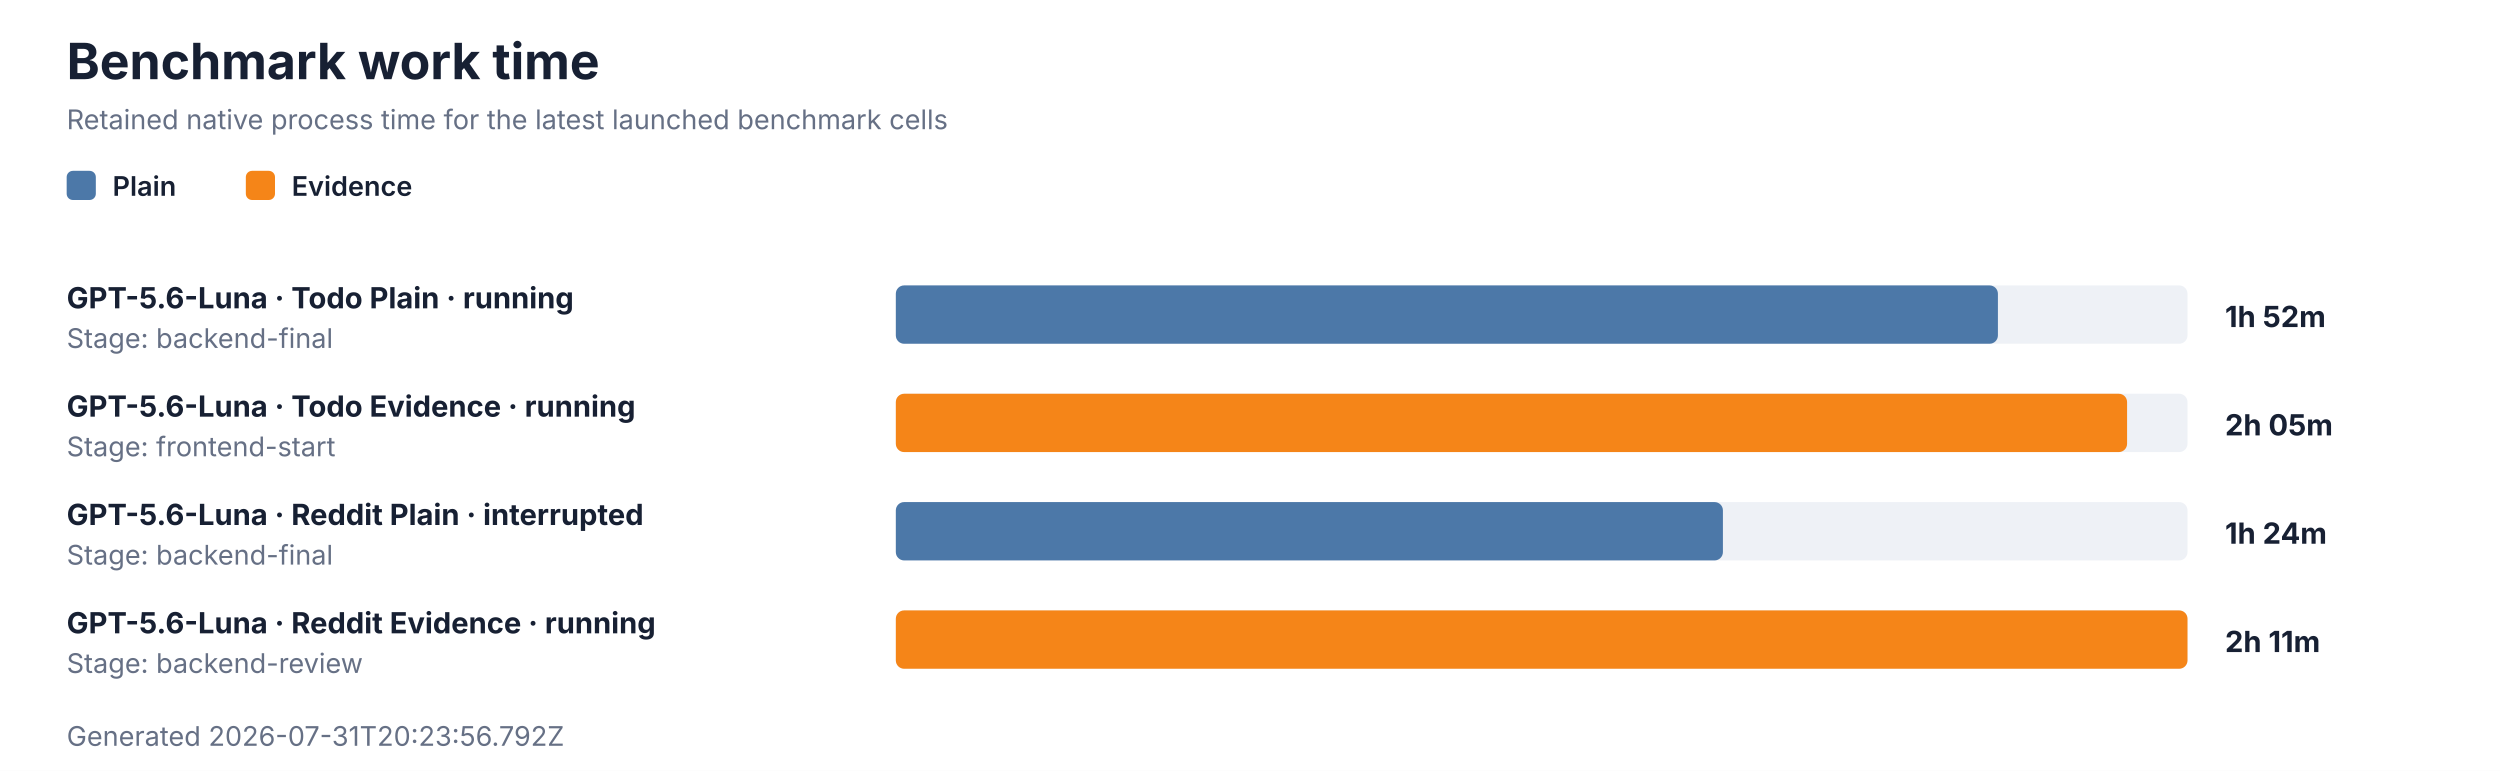
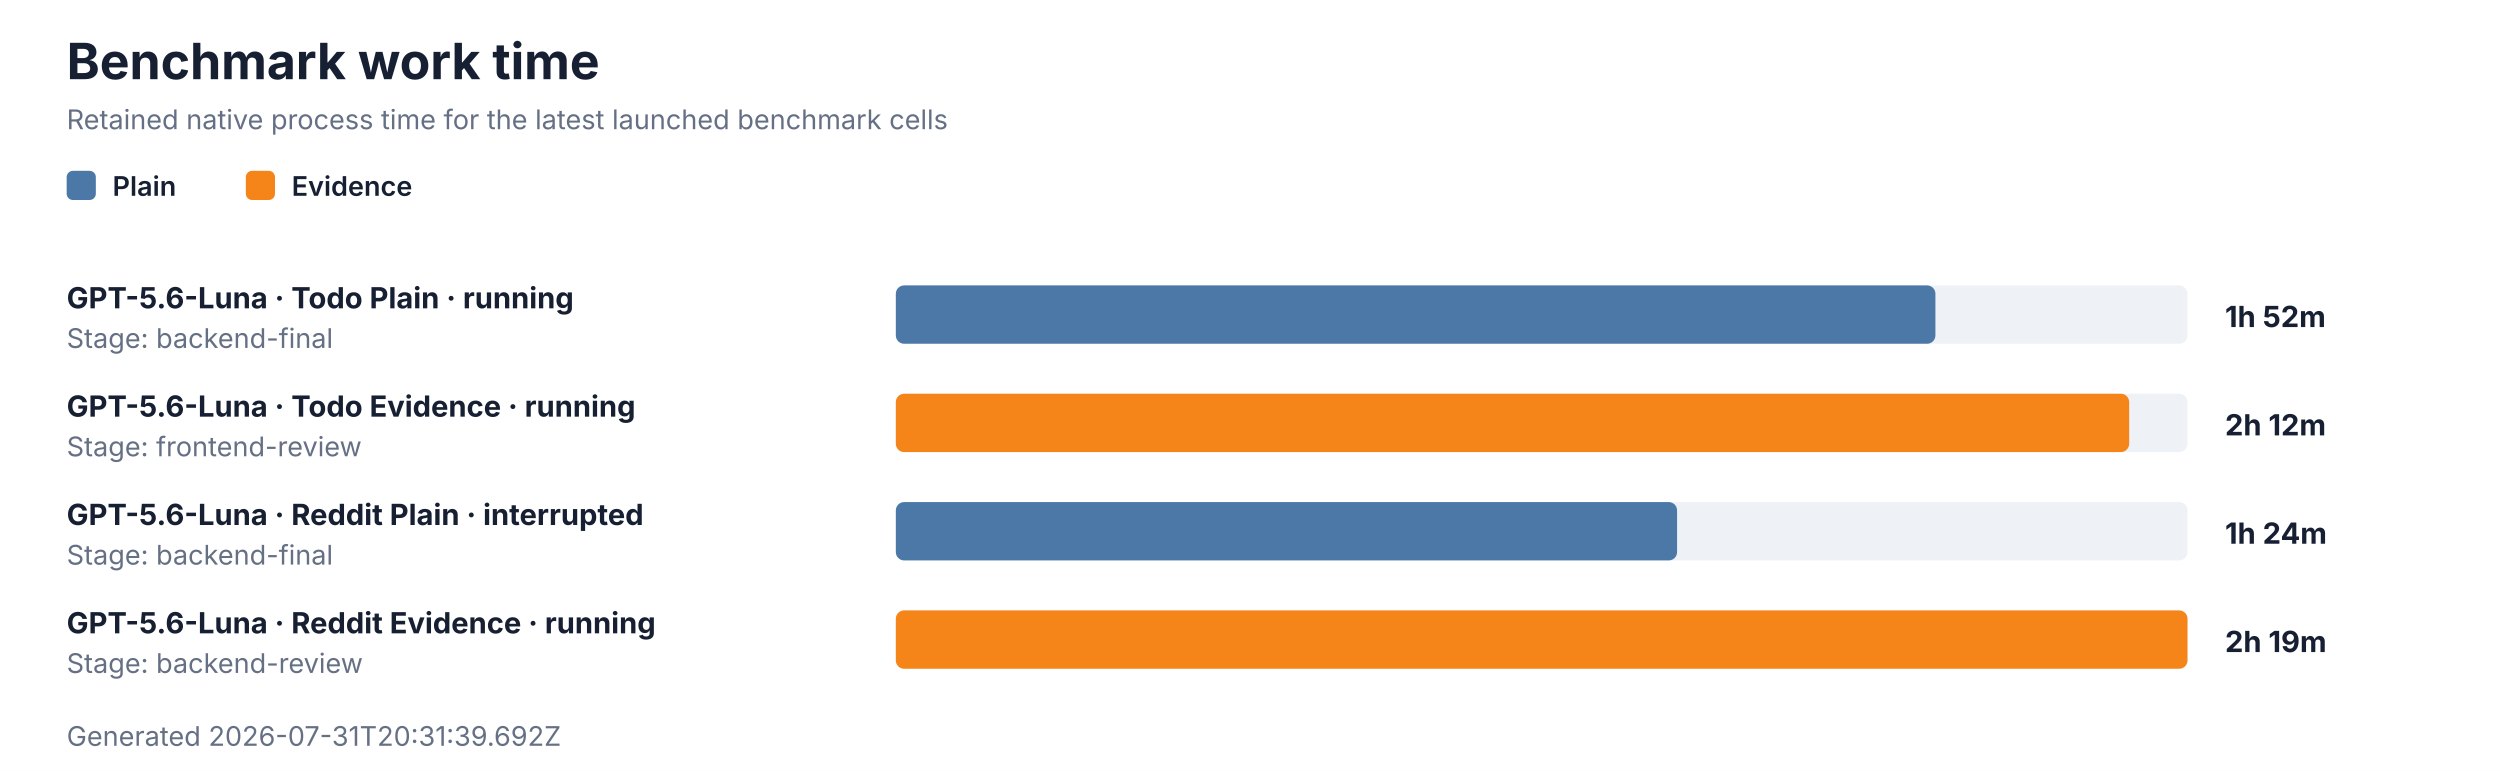
<svg xmlns="http://www.w3.org/2000/svg" role="img" aria-labelledby="title description" viewBox="0 0 1200 370" width="1200" height="370">
  <style>
  text { font-family: Inter, ui-sans-serif, system-ui, -apple-system, BlinkMacSystemFont, 'Segoe UI', sans-serif; fill: #172033; }
  .title { font-size: 24px; font-weight: 700; }
  .subtitle, .stage, .generated { font-size: 13px; fill: #667085; }
  .label { font-size: 14px; font-weight: 650; }
  .value { font-size: 14px; font-weight: 700; }
  .legend { font-size: 13px; font-weight: 600; }
  .empty { font-size: 15px; fill: #667085; }
  .track { fill: #eef1f6; }
</style>
  <rect width="1200" height="370" fill="#ffffff" />
  <text x="32" y="38" class="title">Benchmark work time</text>
  <text x="32" y="62" class="subtitle">Retained native process time for the latest launched benchmark cells</text>
  <rect x="32" y="82" width="14" height="14" rx="3" fill="#4c78a8" />
  <text x="54" y="94" class="legend">Plain</text>
  <rect x="118" y="82" width="14" height="14" rx="3" fill="#f58518" />
  <text x="140" y="94" class="legend">Evidence</text>
  <text x="32" y="148" class="label">GPT-5.6-Luna · Todo Plain · running</text>
  <text x="32" y="167" class="stage">Stage: backend-final</text>
  <rect x="430" y="137" width="620" height="28" rx="4" class="track" />
-   <rect x="430" y="137" width="529" height="28" rx="4" fill="#4c78a8" />
+   <rect x="430" y="137" width="499" height="28" rx="4" fill="#4c78a8" />
  <text x="1068" y="157" class="value">1h 52m</text>
  <text x="32" y="200" class="label">GPT-5.6-Luna · Todo Evidence · running</text>
-   <text x="32" y="219" class="stage">Stage: frontend-start</text>
+   <text x="32" y="219" class="stage">Stage: frontend-review</text>
  <rect x="430" y="189" width="620" height="28" rx="4" class="track" />
-   <rect x="430" y="189" width="591" height="28" rx="4" fill="#f58518" />
-   <text x="1068" y="209" class="value">2h 05m</text>
+   <rect x="430" y="189" width="592" height="28" rx="4" fill="#f58518" />
+   <text x="1068" y="209" class="value">2h 12m</text>
  <text x="32" y="252" class="label">GPT-5.6-Luna · Reddit Plain · interrupted</text>
  <text x="32" y="271" class="stage">Stage: backend-final</text>
  <rect x="430" y="241" width="620" height="28" rx="4" class="track" />
-   <rect x="430" y="241" width="397" height="28" rx="4" fill="#4c78a8" />
+   <rect x="430" y="241" width="375" height="28" rx="4" fill="#4c78a8" />
  <text x="1068" y="261" class="value">1h 24m</text>
  <text x="32" y="304" class="label">GPT-5.6-Luna · Reddit Evidence · running</text>
  <text x="32" y="323" class="stage">Stage: backend-review</text>
  <rect x="430" y="293" width="620" height="28" rx="4" class="track" />
  <rect x="430" y="293" width="620" height="28" rx="4" fill="#f58518" />
-   <text x="1068" y="313" class="value">2h 11m</text>
-   <text x="32" y="358" class="generated">Generated 2026-07-31T20:23:56.792Z</text>
+   <text x="1068" y="313" class="value">2h 19m</text>
+   <text x="32" y="358" class="generated">Generated 2026-07-31T20:31:39.692Z</text>
</svg>
